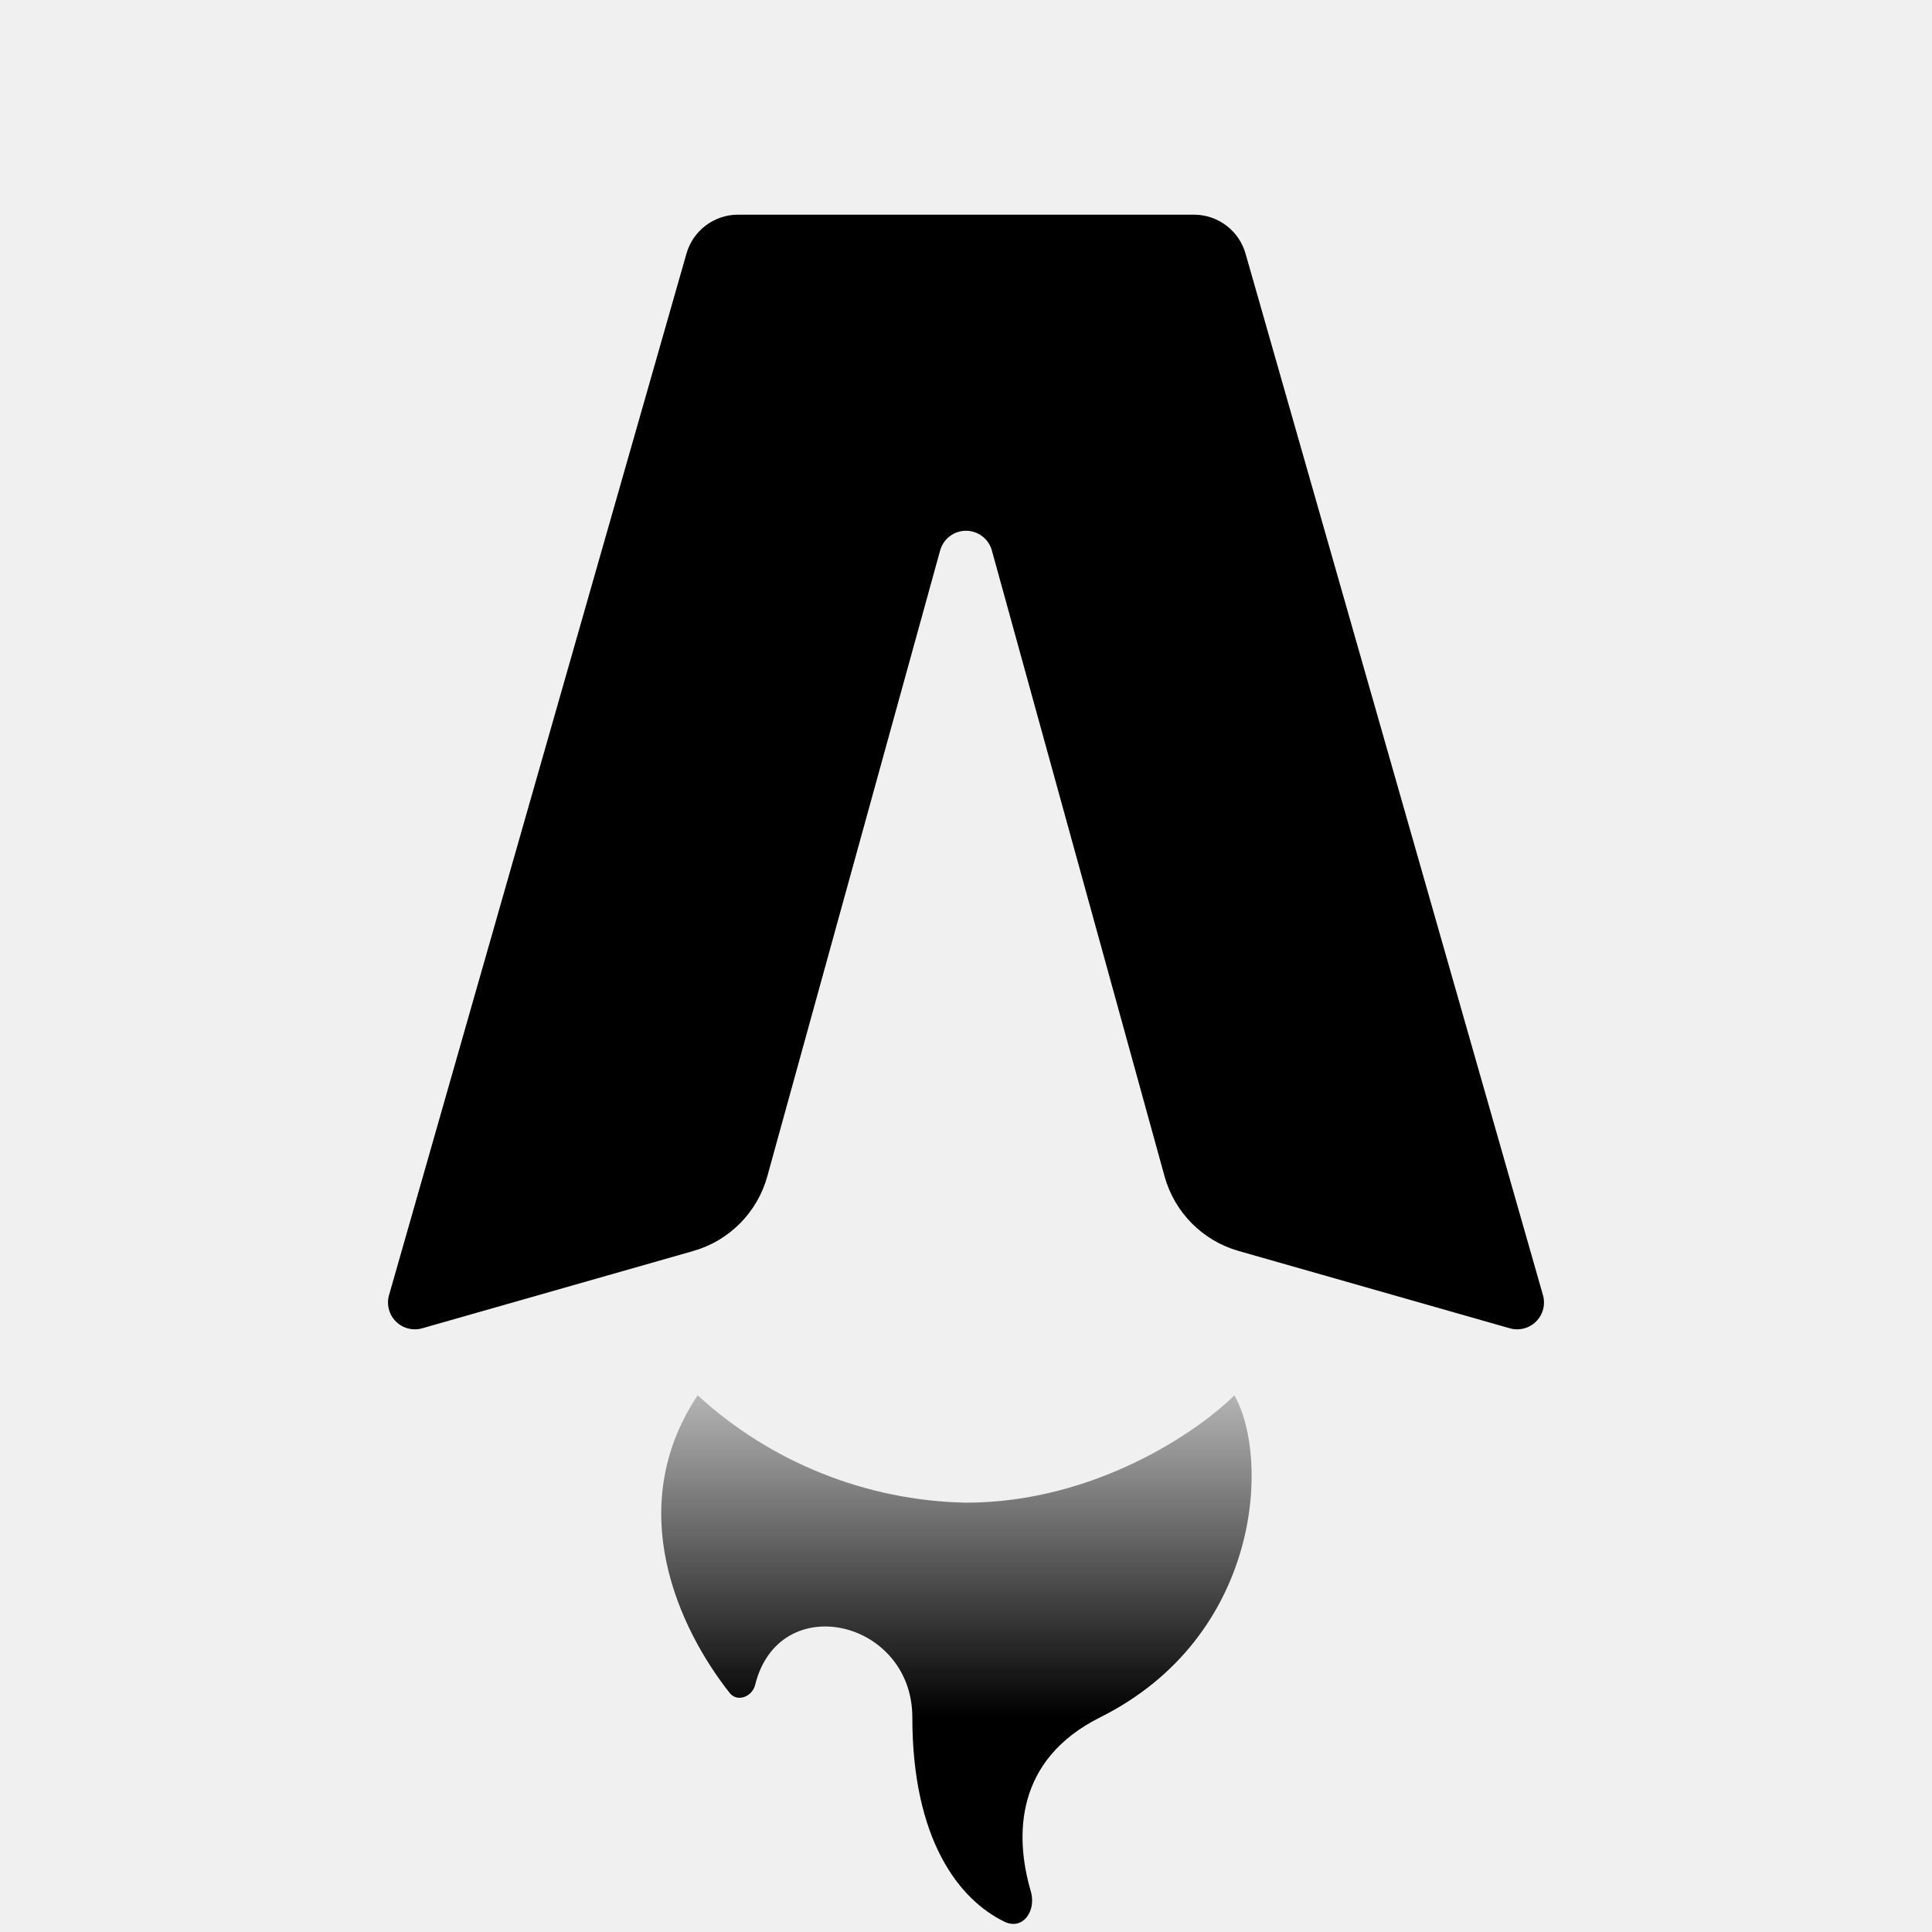
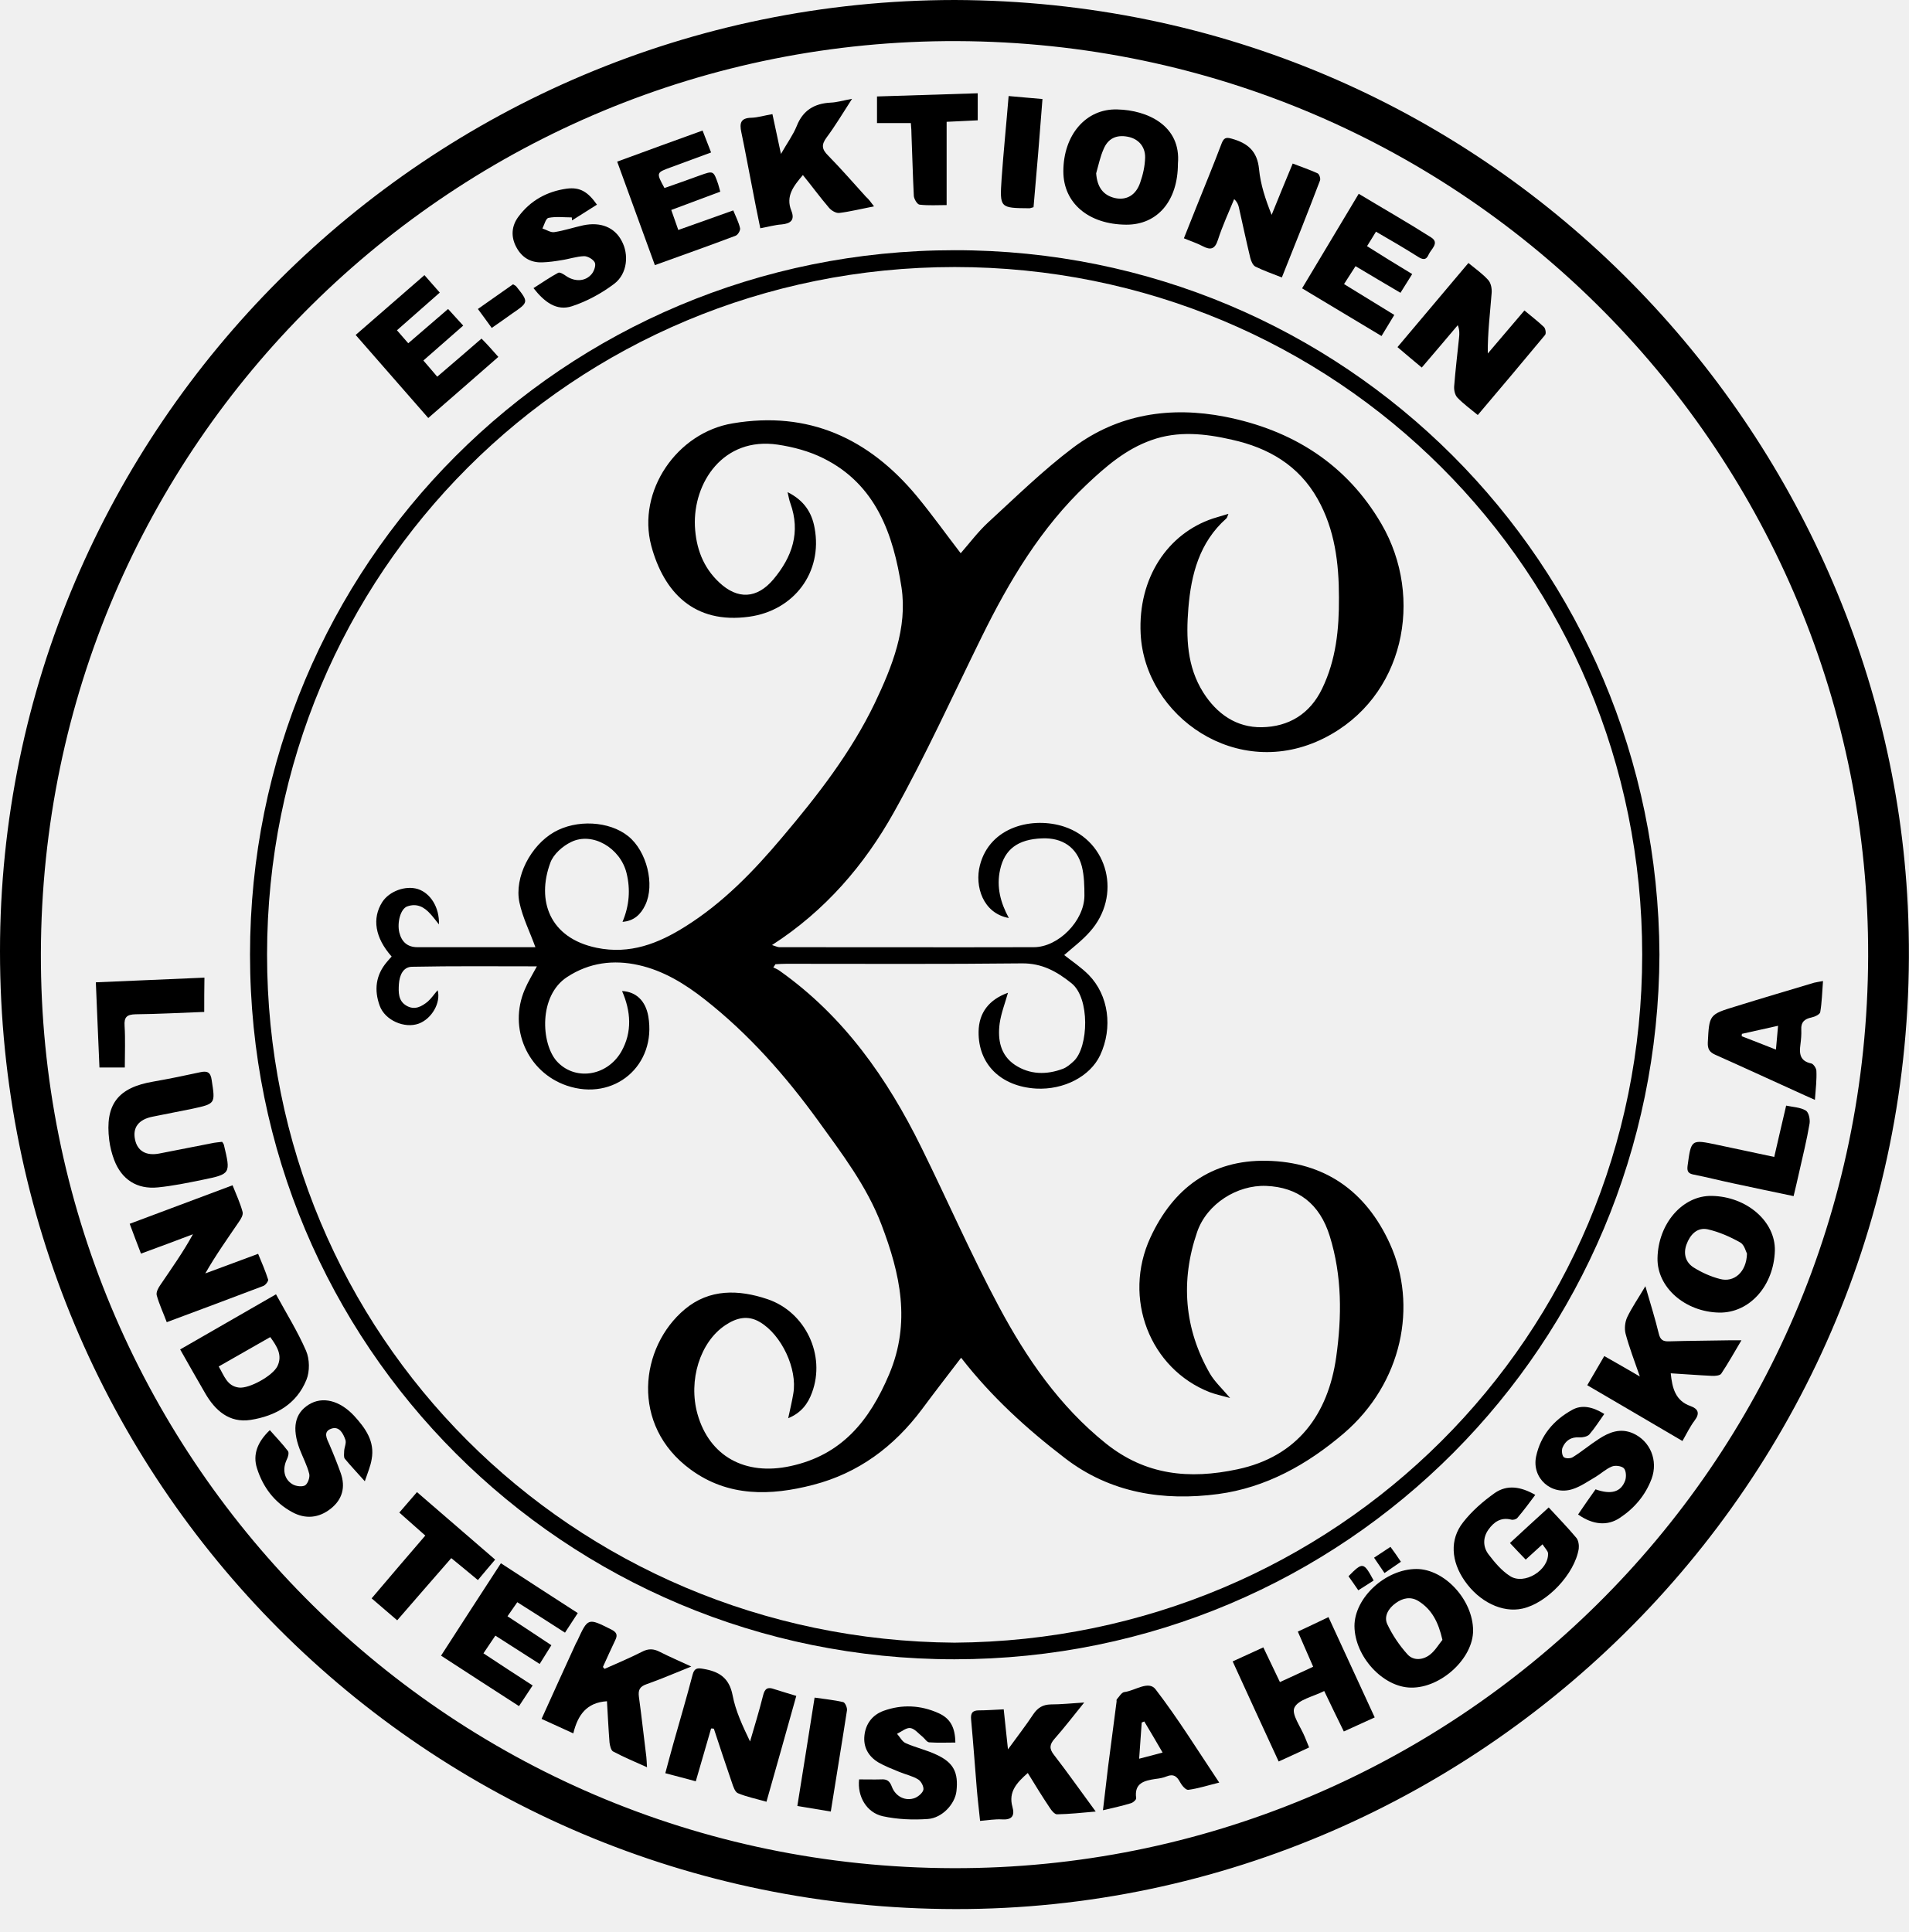
- <svg xmlns="http://www.w3.org/2000/svg" fill="none" viewBox="0 0 36 36">
-   <path fill="#000" d="M22.25 4h-8.5a1 1 0 0 0-.96.73l-5.54 19.4a.5.5 0 0 0 .62.62l5.05-1.44a2 2 0 0 0 1.38-1.4l3.22-11.66a.5.5 0 0 1 .96 0l3.22 11.67a2 2 0 0 0 1.38 1.39l5.05 1.44a.5.5 0 0 0 .62-.62l-5.54-19.4a1 1 0 0 0-.96-.73Z" />
-   <path fill="url(#gradient)" d="M18 28a7.63 7.63 0 0 1-5-2c-1.4 2.1-.35 4.35.6 5.55.14.17.41.07.47-.15.44-1.8 2.93-1.22 2.93.6 0 2.28.87 3.4 1.72 3.81.34.16.59-.2.49-.56-.31-1.05-.29-2.46 1.29-3.25 3-1.5 3.17-4.83 2.5-6-.67.67-2.6 2-5 2Z" />
-   <defs>
-     <linearGradient id="gradient" x1="16" x2="16" y1="32" y2="24" gradientUnits="userSpaceOnUse">
-       <stop stop-color="#000" />
-       <stop offset="1" stop-color="#000" stop-opacity="0" />
-     </linearGradient>
-   </defs>
+ <svg xmlns="http://www.w3.org/2000/svg" width="82" height="83" viewBox="0 0 82 83" fill="none">
  <style>
-     @media (prefers-color-scheme:dark){:root{filter:invert(100%)}}
+     path {
+       fill: black;
+     }
+ 
+     @media (prefers-color-scheme: dark) {
+         path {
+           fill: white;
+         }
+       }
  </style>
+   <path d="M41.012 0C63.974 0.073 80.963 18.397 81.951 38.908C83.103 62.877 63.855 82.051 41.039 82.015C18.278 81.987 0 63.681 0 40.866C0 18.342 18.397 0.018 41.012 0ZM40.957 80.258C62.364 80.304 80.185 63.05 80.249 41.085C80.313 19.614 63.023 1.848 41.113 1.766C19.587 1.683 1.811 19.038 1.756 40.957C1.702 62.401 19.001 80.213 40.957 80.258Z" />
+   <path d="M71.284 41.012C71.22 57.717 57.845 71.275 41.003 71.284C24.252 71.284 10.74 57.818 10.74 41.012C10.74 24.27 24.179 10.749 41.012 10.749C57.744 10.74 71.211 24.188 71.284 41.012ZM41.003 70.57C57.388 70.46 70.543 57.442 70.543 41.012C70.543 24.554 57.378 11.472 41.012 11.472C24.618 11.472 11.481 24.591 11.472 41.003C11.463 57.333 24.527 70.451 41.003 70.57Z" />
+   <path d="M55.064 11.92C54.652 11.756 54.277 11.627 53.929 11.454C53.82 11.399 53.746 11.225 53.71 11.088C53.536 10.365 53.38 9.633 53.216 8.901C53.188 8.792 53.152 8.682 53.015 8.554C52.777 9.13 52.511 9.706 52.319 10.301C52.191 10.704 52.008 10.758 51.661 10.575C51.423 10.447 51.157 10.365 50.856 10.237C51.048 9.761 51.231 9.295 51.414 8.837C51.77 7.95 52.136 7.063 52.475 6.166C52.566 5.937 52.649 5.882 52.905 5.956C53.6 6.148 54.012 6.495 54.085 7.273C54.149 7.932 54.359 8.563 54.625 9.231C54.917 8.508 55.21 7.794 55.53 7.026C55.906 7.172 56.262 7.291 56.601 7.447C56.674 7.483 56.738 7.675 56.701 7.758C56.18 9.13 55.64 10.484 55.064 11.92Z" />
+   <path d="M30.546 74.257C30.336 74.998 30.116 75.73 29.888 76.526C29.458 76.407 29.055 76.306 28.579 76.178C28.698 75.739 28.808 75.318 28.927 74.897C29.201 73.918 29.494 72.94 29.75 71.952C29.824 71.659 29.961 71.65 30.208 71.695C30.876 71.805 31.324 72.071 31.47 72.83C31.598 73.507 31.9 74.147 32.22 74.815C32.413 74.156 32.614 73.498 32.779 72.839C32.852 72.537 32.98 72.464 33.254 72.565C33.556 72.665 33.858 72.748 34.206 72.857C33.776 74.385 33.364 75.867 32.925 77.404C32.477 77.276 32.074 77.194 31.699 77.038C31.571 76.983 31.498 76.754 31.443 76.59C31.177 75.821 30.921 75.044 30.665 74.266C30.629 74.257 30.592 74.257 30.546 74.257Z" />
+   <path d="M61.074 15.79C60.708 15.488 60.397 15.223 60.031 14.912C61.047 13.704 62.053 12.515 63.078 11.298C63.389 11.554 63.691 11.765 63.928 12.03C64.047 12.158 64.093 12.405 64.075 12.597C64.011 13.439 63.901 14.29 63.91 15.186C64.423 14.582 64.935 13.979 65.484 13.338C65.776 13.585 66.069 13.805 66.325 14.052C66.389 14.116 66.426 14.326 66.371 14.39C65.42 15.534 64.459 16.677 63.48 17.83C63.16 17.565 62.858 17.345 62.611 17.089C62.501 16.979 62.456 16.769 62.465 16.604C62.52 15.909 62.602 15.214 62.675 14.518C62.694 14.345 62.703 14.171 62.62 13.97C62.126 14.555 61.623 15.15 61.074 15.79Z" />
+   <path d="M6.056 53.856C5.882 53.408 5.736 53.015 5.571 52.575C7.063 52.017 8.508 51.478 9.99 50.92C10.155 51.331 10.319 51.688 10.42 52.063C10.457 52.191 10.347 52.374 10.255 52.502C9.77 53.216 9.267 53.92 8.819 54.707C9.56 54.433 10.301 54.158 11.088 53.865C11.243 54.24 11.399 54.597 11.518 54.972C11.536 55.036 11.408 55.21 11.307 55.247C9.944 55.768 8.581 56.271 7.163 56.802C7.017 56.409 6.843 56.043 6.733 55.649C6.697 55.521 6.797 55.329 6.889 55.201C7.364 54.497 7.858 53.81 8.288 53.024C7.575 53.298 6.852 53.563 6.056 53.856Z" />
+   <path d="M37.545 8.865C36.978 8.975 36.511 9.093 36.054 9.148C35.916 9.167 35.715 9.048 35.614 8.929C35.23 8.48 34.883 8.005 34.489 7.52C34.087 7.996 33.739 8.426 33.995 9.057C34.151 9.45 33.968 9.606 33.574 9.642C33.291 9.661 33.007 9.743 32.66 9.807C32.532 9.194 32.413 8.599 32.303 8.014C32.147 7.236 32.01 6.459 31.845 5.681C31.763 5.297 31.809 5.068 32.275 5.059C32.559 5.05 32.843 4.958 33.181 4.903C33.3 5.452 33.41 5.965 33.547 6.614C33.812 6.148 34.068 5.8 34.224 5.416C34.489 4.739 34.983 4.446 35.678 4.409C35.944 4.4 36.209 4.318 36.602 4.245C36.2 4.867 35.88 5.407 35.505 5.91C35.276 6.221 35.303 6.413 35.569 6.678C36.136 7.255 36.666 7.868 37.206 8.462C37.316 8.554 37.398 8.673 37.545 8.865Z" />
+   <path d="M25.972 71.695C26.503 71.458 27.052 71.229 27.573 70.964C27.848 70.817 28.076 70.826 28.341 70.964C28.753 71.174 29.183 71.357 29.695 71.595C28.982 71.878 28.378 72.144 27.774 72.354C27.482 72.455 27.408 72.601 27.445 72.894C27.564 73.754 27.655 74.614 27.765 75.483C27.774 75.602 27.784 75.712 27.793 75.922C27.262 75.684 26.786 75.483 26.338 75.245C26.247 75.199 26.201 74.998 26.183 74.861C26.137 74.275 26.109 73.69 26.073 73.086C25.195 73.141 24.819 73.681 24.627 74.467C24.142 74.248 23.722 74.056 23.264 73.845C23.758 72.748 24.243 71.686 24.728 70.625C24.746 70.579 24.774 70.543 24.792 70.506C25.259 69.491 25.249 69.5 26.256 70.003C26.494 70.122 26.539 70.241 26.43 70.46C26.247 70.845 26.073 71.229 25.899 71.613C25.917 71.641 25.945 71.668 25.972 71.695Z" />
+   <path d="M43.116 73.434C43.18 74.001 43.226 74.513 43.299 75.154C43.711 74.586 44.068 74.129 44.388 73.644C44.58 73.361 44.799 73.232 45.138 73.223C45.577 73.223 46.007 73.177 46.574 73.141C46.108 73.717 45.723 74.22 45.303 74.696C45.083 74.943 45.065 75.126 45.275 75.391C45.87 76.16 46.428 76.956 47.068 77.825C46.446 77.88 45.925 77.935 45.403 77.944C45.303 77.944 45.165 77.779 45.092 77.66C44.772 77.184 44.47 76.691 44.15 76.169C43.683 76.581 43.308 76.974 43.491 77.624C43.601 78.008 43.464 78.191 43.043 78.163C42.741 78.145 42.439 78.2 42.101 78.227C42.055 77.761 42 77.331 41.963 76.892C41.881 75.885 41.808 74.888 41.716 73.882C41.689 73.608 41.762 73.479 42.046 73.479C42.375 73.479 42.723 73.452 43.116 73.434Z" />
+   <path d="M70.68 55.256C70.9 56.015 71.101 56.656 71.256 57.296C71.32 57.561 71.439 57.635 71.695 57.625C72.565 57.598 73.434 57.598 74.303 57.58C74.431 57.58 74.559 57.58 74.806 57.58C74.486 58.119 74.23 58.577 73.937 59.016C73.882 59.098 73.662 59.117 73.525 59.107C72.949 59.08 72.373 59.034 71.769 58.998C71.833 59.638 71.97 60.178 72.62 60.406C72.949 60.525 73.031 60.718 72.793 61.029C72.601 61.285 72.464 61.568 72.272 61.907C70.9 61.102 69.564 60.315 68.183 59.51C68.439 59.071 68.667 58.687 68.914 58.257C69.418 58.54 69.875 58.806 70.442 59.135C70.204 58.449 69.985 57.882 69.829 57.296C69.774 57.076 69.802 56.793 69.902 56.582C70.104 56.162 70.378 55.768 70.68 55.256Z" />
+   <path d="M56.884 72.647C56.4 72.894 55.768 73.013 55.604 73.361C55.466 73.644 55.878 74.193 56.052 74.623C56.107 74.76 56.162 74.897 56.235 75.071C55.805 75.272 55.393 75.465 54.927 75.675C54.268 74.248 53.618 72.839 52.951 71.375C53.408 71.165 53.81 70.982 54.268 70.772C54.506 71.275 54.734 71.75 54.981 72.263C55.466 72.043 55.915 71.833 56.409 71.604C56.189 71.101 55.979 70.616 55.75 70.094C56.18 69.893 56.592 69.701 57.067 69.472C57.726 70.9 58.376 72.318 59.053 73.781C58.595 73.992 58.174 74.184 57.726 74.385C57.433 73.8 57.177 73.251 56.884 72.647Z" />
+   <path d="M11.856 55.604C12.314 56.445 12.789 57.205 13.146 58.028C13.302 58.385 13.311 58.915 13.165 59.272C12.744 60.324 11.829 60.836 10.758 61.001C9.853 61.138 9.24 60.599 8.81 59.848C8.462 59.245 8.115 58.641 7.739 57.973C9.103 57.186 10.438 56.418 11.856 55.604ZM11.609 57.442C10.877 57.863 10.155 58.275 9.395 58.705C9.633 59.107 9.752 59.547 10.264 59.611C10.704 59.665 11.719 59.107 11.92 58.687C12.14 58.22 11.902 57.845 11.609 57.442Z" />
+   <path d="M73.855 56.39C72.382 56.363 71.174 55.302 71.201 54.048C71.229 52.566 72.281 51.35 73.534 51.377C75.035 51.404 76.27 52.475 76.242 53.728C76.197 55.238 75.154 56.409 73.855 56.39ZM75.044 53.856C74.998 53.774 74.934 53.481 74.76 53.38C74.321 53.133 73.845 52.923 73.361 52.813C72.903 52.713 72.601 53.042 72.446 53.463C72.299 53.865 72.409 54.24 72.766 54.46C73.104 54.67 73.489 54.844 73.882 54.945C74.486 55.11 75.025 54.652 75.044 53.856Z" />
+   <path d="M50.599 7.035C50.599 8.627 49.721 9.661 48.376 9.652C46.766 9.642 45.678 8.728 45.678 7.364C45.678 5.8 46.647 4.657 48.001 4.702C49.273 4.73 50.746 5.388 50.599 7.035ZM47.087 7.447C47.132 8.041 47.388 8.389 47.892 8.508C48.386 8.618 48.797 8.389 48.98 7.84C49.099 7.502 49.181 7.136 49.191 6.77C49.2 6.285 48.889 5.956 48.44 5.873C47.956 5.782 47.599 5.946 47.407 6.404C47.26 6.733 47.187 7.099 47.087 7.447Z" />
+   <path d="M60.846 67.405C62.044 67.405 63.27 68.722 63.279 70.04C63.288 71.238 61.907 72.519 60.617 72.501C59.409 72.491 58.193 71.165 58.183 69.857C58.183 68.64 59.519 67.405 60.846 67.405ZM61.962 70.451C61.788 69.683 61.504 69.143 60.937 68.786C60.599 68.576 60.26 68.649 59.958 68.869C59.647 69.088 59.437 69.436 59.592 69.774C59.812 70.241 60.114 70.689 60.461 71.073C60.718 71.357 61.129 71.32 61.431 71.082C61.66 70.9 61.815 70.625 61.962 70.451Z" />
+   <path d="M66.261 66.344C65.987 66.591 65.786 66.774 65.539 67.002C65.319 66.774 65.109 66.554 64.862 66.289C65.429 65.767 65.96 65.273 66.527 64.761C66.948 65.219 67.35 65.63 67.716 66.069C67.807 66.179 67.835 66.389 67.817 66.536C67.643 67.615 66.463 68.869 65.401 69.106C64.541 69.299 63.544 68.823 62.913 67.908C62.337 67.076 62.264 66.142 62.849 65.401C63.224 64.917 63.709 64.496 64.212 64.139C64.743 63.773 65.328 63.864 65.95 64.221C65.685 64.578 65.447 64.898 65.182 65.209C65.127 65.273 64.99 65.31 64.907 65.282C64.468 65.173 64.166 65.392 63.938 65.713C63.691 66.06 63.7 66.463 63.947 66.783C64.212 67.13 64.505 67.478 64.862 67.707C65.475 68.109 66.527 67.46 66.499 66.737C66.499 66.636 66.371 66.517 66.261 66.344Z" />
+   <path d="M9.542 49.053C9.587 49.117 9.606 49.145 9.615 49.172C9.917 50.435 9.917 50.435 8.673 50.691C8.051 50.819 7.419 50.947 6.788 51.011C5.882 51.103 5.224 50.673 4.904 49.831C4.803 49.566 4.73 49.273 4.693 48.989C4.501 47.452 5.059 46.721 6.596 46.464C7.273 46.345 7.941 46.208 8.609 46.062C8.901 45.998 9.048 46.062 9.093 46.4C9.249 47.416 9.267 47.416 8.252 47.635C7.685 47.754 7.117 47.855 6.55 47.974C5.956 48.093 5.69 48.44 5.8 48.953C5.901 49.447 6.276 49.666 6.843 49.556C7.593 49.41 8.334 49.264 9.084 49.117C9.24 49.081 9.404 49.072 9.542 49.053Z" />
+   <path d="M21.407 15.333C20.401 16.211 19.431 17.062 18.397 17.958C17.354 16.769 16.33 15.589 15.278 14.39C16.275 13.521 17.235 12.689 18.233 11.82C18.452 12.076 18.663 12.305 18.891 12.57C18.278 13.11 17.684 13.631 17.052 14.189C17.217 14.381 17.363 14.546 17.537 14.747C18.105 14.262 18.654 13.787 19.248 13.274C19.468 13.512 19.66 13.732 19.898 13.988C19.321 14.491 18.772 14.976 18.187 15.488C18.388 15.717 18.571 15.936 18.782 16.183C19.422 15.634 20.044 15.104 20.684 14.546C20.95 14.811 21.16 15.058 21.407 15.333Z" />
+   <path d="M30.94 8.234C30.226 8.499 29.549 8.755 28.835 9.02C28.936 9.313 29.028 9.569 29.137 9.88C29.924 9.597 30.683 9.331 31.498 9.039C31.608 9.313 31.736 9.551 31.791 9.807C31.809 9.899 31.699 10.091 31.598 10.127C30.464 10.557 29.32 10.96 28.131 11.39C27.591 9.899 27.061 8.444 26.512 6.944C27.756 6.486 28.936 6.056 30.18 5.608C30.299 5.919 30.409 6.203 30.546 6.55C29.942 6.77 29.375 6.98 28.808 7.191C28.186 7.419 28.186 7.419 28.543 8.078C29.046 7.904 29.558 7.721 30.061 7.538C30.647 7.328 30.647 7.328 30.848 7.904C30.876 7.987 30.894 8.078 30.94 8.234Z" />
+   <path d="M24.819 69.299C24.627 69.591 24.463 69.847 24.27 70.14C23.575 69.692 22.917 69.271 22.221 68.832C22.084 69.033 21.956 69.216 21.8 69.436C22.432 69.847 23.035 70.25 23.685 70.68C23.52 70.945 23.365 71.192 23.182 71.485C22.532 71.073 21.919 70.68 21.279 70.268C21.114 70.515 20.95 70.753 20.767 71.028C21.471 71.494 22.157 71.942 22.88 72.409C22.688 72.702 22.505 72.976 22.294 73.296C21.178 72.574 20.081 71.869 18.946 71.128C19.806 69.793 20.648 68.494 21.517 67.158C22.633 67.89 23.703 68.576 24.819 69.299Z" />
+   <path d="M60.663 11.774C60.48 12.067 60.333 12.305 60.159 12.579C59.501 12.195 58.879 11.82 58.229 11.435C58.074 11.682 57.927 11.911 57.735 12.204C58.449 12.643 59.144 13.073 59.894 13.53C59.702 13.841 59.537 14.116 59.345 14.436C58.202 13.75 57.086 13.082 55.933 12.387C56.756 11.015 57.552 9.688 58.366 8.325C59.428 8.965 60.471 9.56 61.477 10.2C61.852 10.438 61.468 10.704 61.367 10.941C61.257 11.198 61.102 11.152 60.901 11.024C60.324 10.658 59.739 10.319 59.107 9.953C58.97 10.173 58.87 10.347 58.723 10.575C59.373 10.987 59.995 11.371 60.663 11.774Z" />
+   <path d="M36.904 76.444C37.243 76.444 37.545 76.453 37.847 76.444C38.103 76.425 38.222 76.517 38.313 76.764C38.478 77.194 38.908 77.395 39.31 77.239C39.457 77.175 39.64 77.02 39.667 76.883C39.685 76.745 39.566 76.517 39.438 76.444C39.201 76.297 38.899 76.233 38.633 76.123C38.322 75.995 38.011 75.876 37.728 75.712C37.307 75.456 37.078 75.062 37.133 74.559C37.188 74.047 37.481 73.671 37.956 73.498C38.743 73.214 39.548 73.251 40.317 73.598C40.829 73.827 41.03 74.22 41.039 74.861C40.664 74.861 40.289 74.879 39.914 74.852C39.813 74.843 39.731 74.696 39.631 74.614C39.457 74.477 39.292 74.266 39.109 74.239C38.935 74.211 38.725 74.394 38.533 74.486C38.661 74.623 38.752 74.824 38.908 74.888C39.338 75.08 39.804 75.181 40.225 75.382C40.966 75.721 41.177 76.151 41.085 76.956C41.021 77.496 40.481 78.099 39.859 78.145C39.219 78.191 38.551 78.163 37.92 78.026C37.225 77.871 36.822 77.175 36.904 76.444Z" />
+   <path d="M68.539 63.983C69.207 64.221 69.628 64.102 69.811 63.608C69.866 63.453 69.857 63.188 69.756 63.078C69.655 62.977 69.381 62.941 69.235 63.005C68.988 63.105 68.777 63.306 68.549 63.444C68.219 63.636 67.899 63.864 67.551 63.974C66.646 64.267 65.786 63.499 65.987 62.566C66.179 61.669 66.737 61.01 67.533 60.571C67.936 60.342 68.402 60.425 68.914 60.745C68.704 61.038 68.512 61.349 68.274 61.623C68.192 61.715 67.99 61.76 67.844 61.751C67.487 61.724 67.249 61.889 67.121 62.19C67.076 62.3 67.094 62.511 67.167 62.593C67.24 62.666 67.46 62.666 67.56 62.602C67.945 62.364 68.301 62.062 68.686 61.815C69.134 61.523 69.61 61.34 70.149 61.577C70.89 61.907 71.238 62.748 70.945 63.535C70.68 64.24 70.204 64.798 69.582 65.209C69.052 65.566 68.42 65.511 67.789 65.063C68.027 64.706 68.274 64.359 68.539 63.983Z" />
+   <path d="M25.643 8.792C25.286 9.02 24.929 9.24 24.572 9.469C24.572 9.423 24.563 9.386 24.563 9.34C24.234 9.34 23.886 9.295 23.566 9.359C23.447 9.377 23.383 9.651 23.301 9.816C23.475 9.871 23.658 9.999 23.813 9.972C24.234 9.908 24.637 9.77 25.057 9.679C25.807 9.523 26.402 9.77 26.704 10.347C27.024 10.932 26.951 11.756 26.393 12.186C25.853 12.597 25.213 12.945 24.572 13.155C23.905 13.375 23.383 12.972 22.917 12.378C23.292 12.14 23.621 11.911 23.978 11.719C24.051 11.682 24.216 11.783 24.316 11.856C24.691 12.112 25.149 12.103 25.423 11.765C25.524 11.637 25.606 11.399 25.551 11.28C25.487 11.143 25.249 11.005 25.094 11.005C24.765 11.015 24.435 11.133 24.106 11.179C23.841 11.225 23.566 11.262 23.292 11.271C22.788 11.289 22.413 11.06 22.176 10.612C21.938 10.164 21.974 9.706 22.267 9.313C22.779 8.618 23.493 8.224 24.344 8.105C24.911 8.032 25.249 8.233 25.643 8.792Z" />
+   <path d="M15.671 63.636C15.314 63.233 15.049 62.959 14.811 62.666C14.756 62.593 14.784 62.447 14.784 62.337C14.793 62.172 14.884 61.998 14.839 61.861C14.747 61.596 14.582 61.257 14.235 61.376C13.86 61.504 14.043 61.815 14.152 62.062C14.326 62.465 14.491 62.877 14.637 63.288C14.848 63.883 14.71 64.413 14.216 64.807C13.704 65.219 13.119 65.273 12.552 64.962C11.792 64.551 11.298 63.892 11.042 63.087C10.841 62.474 11.079 61.925 11.591 61.44C11.865 61.751 12.131 62.026 12.368 62.337C12.423 62.41 12.378 62.584 12.323 62.694C12.121 63.114 12.195 63.553 12.579 63.773C12.725 63.855 12.991 63.883 13.11 63.81C13.229 63.727 13.32 63.462 13.283 63.316C13.192 62.95 13.009 62.611 12.872 62.254C12.533 61.349 12.661 60.718 13.265 60.342C13.851 59.977 14.592 60.159 15.214 60.827C15.698 61.358 16.11 61.925 15.964 62.694C15.918 62.986 15.799 63.252 15.671 63.636Z" />
+   <path d="M47.379 77.77C47.462 77.093 47.526 76.498 47.599 75.904C47.718 74.971 47.846 74.037 47.965 73.095C47.965 73.068 47.956 73.022 47.974 73.004C48.075 72.894 48.175 72.711 48.294 72.693C48.752 72.638 49.337 72.18 49.639 72.574C50.609 73.836 51.45 75.199 52.374 76.581C51.889 76.7 51.468 76.837 51.048 76.892C50.938 76.91 50.764 76.7 50.691 76.562C50.554 76.306 50.407 76.197 50.115 76.315C49.959 76.379 49.794 76.407 49.63 76.425C49.154 76.498 48.715 76.599 48.806 77.249C48.816 77.313 48.678 77.441 48.578 77.468C48.221 77.578 47.846 77.66 47.379 77.77ZM49.941 75.291C49.657 74.806 49.41 74.376 49.154 73.955C49.117 73.973 49.081 73.983 49.044 74.001C49.008 74.504 48.971 75.007 48.934 75.556C49.309 75.455 49.602 75.382 49.941 75.291Z" />
+   <path d="M77.962 47.251C77.624 47.096 77.377 46.995 77.13 46.876C75.977 46.355 74.833 45.824 73.681 45.312C73.434 45.202 73.351 45.065 73.361 44.79C73.424 43.592 73.415 43.583 74.559 43.235C75.675 42.887 76.8 42.558 77.925 42.219C78.026 42.192 78.127 42.183 78.31 42.146C78.273 42.622 78.264 43.052 78.191 43.482C78.172 43.583 77.953 43.683 77.816 43.711C77.514 43.775 77.358 43.912 77.377 44.232C77.386 44.443 77.367 44.662 77.34 44.873C77.285 45.275 77.322 45.586 77.807 45.687C77.898 45.705 78.026 45.897 78.026 46.007C78.044 46.382 77.999 46.766 77.962 47.251ZM76.288 45.092C76.325 44.726 76.343 44.443 76.379 44.068C75.812 44.196 75.318 44.305 74.824 44.415C74.824 44.452 74.824 44.479 74.815 44.516C75.272 44.69 75.73 44.873 76.288 45.092Z" />
+   <path d="M18.269 65.969C17.885 65.63 17.537 65.319 17.153 64.981C17.418 64.679 17.647 64.404 17.912 64.102C19.038 65.072 20.126 66.014 21.27 67.002C21.023 67.295 20.785 67.57 20.529 67.881C20.145 67.56 19.788 67.268 19.385 66.938C18.608 67.826 17.848 68.704 17.062 69.61C16.687 69.29 16.348 68.997 15.964 68.667C16.723 67.771 17.473 66.893 18.269 65.969Z" />
+   <path d="M39.127 5.288C38.624 5.288 38.176 5.288 37.673 5.288C37.673 4.931 37.673 4.574 37.673 4.144C39.082 4.098 40.518 4.053 42 4.007C42 4.382 42 4.757 42 5.169C41.57 5.187 41.131 5.215 40.664 5.233C40.664 6.413 40.664 7.566 40.664 8.81C40.28 8.81 39.887 8.837 39.502 8.792C39.402 8.782 39.265 8.554 39.255 8.416C39.21 7.547 39.191 6.687 39.155 5.818C39.155 5.663 39.146 5.498 39.127 5.288Z" />
+   <path d="M76.215 49.703C76.389 48.962 76.544 48.258 76.727 47.498C77.029 47.562 77.34 47.571 77.569 47.709C77.697 47.782 77.761 48.084 77.733 48.267C77.615 48.971 77.441 49.666 77.285 50.362C77.212 50.682 77.139 51.011 77.047 51.386C76.16 51.203 75.309 51.02 74.449 50.837C73.882 50.718 73.324 50.572 72.757 50.462C72.528 50.416 72.464 50.334 72.491 50.096C72.647 48.944 72.638 48.944 73.763 49.181C74.568 49.355 75.373 49.52 76.215 49.703Z" />
+   <path d="M8.773 43.473C7.767 43.51 6.797 43.564 5.827 43.574C5.452 43.583 5.324 43.692 5.352 44.077C5.388 44.653 5.361 45.229 5.361 45.861C5.041 45.861 4.684 45.861 4.272 45.861C4.217 44.662 4.172 43.455 4.117 42.201C5.699 42.137 7.218 42.064 8.782 42C8.773 42.503 8.773 42.942 8.773 43.473Z" />
+   <path d="M44.397 8.901C44.287 8.929 44.26 8.947 44.232 8.947C42.951 8.938 42.942 8.938 43.025 7.685C43.107 6.523 43.226 5.361 43.327 4.126C43.811 4.172 44.269 4.208 44.781 4.254C44.662 5.827 44.534 7.364 44.397 8.901Z" />
+   <path d="M35.688 77.825C35.184 77.743 34.745 77.669 34.251 77.587C34.498 76.041 34.745 74.513 34.992 72.93C35.422 72.995 35.825 73.031 36.218 73.123C36.301 73.141 36.401 73.361 36.383 73.479C36.163 74.907 35.925 76.325 35.688 77.825Z" />
+   <path d="M21.123 14.088C20.922 13.814 20.748 13.567 20.529 13.274C21.041 12.917 21.544 12.561 22.038 12.213C22.111 12.259 22.157 12.277 22.176 12.305C22.715 12.982 22.715 12.982 21.993 13.476C21.727 13.668 21.453 13.86 21.123 14.088Z" />
+   <path d="M60.178 67.094C59.931 67.268 59.72 67.405 59.473 67.579C59.318 67.35 59.19 67.158 59.025 66.92C59.263 66.764 59.483 66.618 59.73 66.454C59.885 66.664 60.013 66.847 60.178 67.094Z" />
+   <path d="M59.007 67.899C58.778 68.045 58.586 68.173 58.348 68.32C58.193 68.091 58.055 67.899 57.927 67.716C58.54 67.094 58.577 67.103 59.007 67.899Z" />
+   <path d="M33.831 21.142C34.544 21.499 34.873 22.02 34.992 22.679C35.349 24.591 34.105 26.228 32.184 26.494C29.814 26.823 28.515 25.442 27.976 23.447C27.354 21.096 29.082 18.58 31.479 18.187C34.736 17.638 37.325 18.836 39.384 21.316C40.033 22.102 40.628 22.935 41.268 23.767C41.652 23.328 42.009 22.852 42.43 22.459C43.628 21.361 44.799 20.209 46.098 19.23C48.029 17.784 50.279 17.446 52.621 17.903C55.512 18.471 57.845 19.934 59.345 22.514C61.184 25.679 60.333 29.97 56.884 31.708C53.143 33.593 49.172 30.766 48.998 27.225C48.88 24.829 50.16 22.926 52.1 22.276C52.301 22.212 52.502 22.157 52.768 22.075C52.722 22.185 52.713 22.249 52.676 22.276C51.523 23.301 51.167 24.673 51.048 26.128C50.947 27.39 50.984 28.634 51.688 29.75C52.274 30.674 53.115 31.26 54.204 31.242C55.357 31.223 56.271 30.674 56.793 29.586C57.397 28.341 57.525 27.015 57.516 25.67C57.516 24.197 57.342 22.752 56.601 21.435C55.786 19.989 54.487 19.239 52.923 18.891C51.77 18.626 50.599 18.498 49.456 18.91C48.367 19.294 47.507 20.035 46.684 20.812C44.717 22.67 43.354 24.957 42.174 27.354C40.93 29.878 39.768 32.449 38.396 34.901C37.133 37.16 35.45 39.127 33.163 40.6C33.318 40.646 33.401 40.692 33.474 40.692C37.115 40.692 40.765 40.701 44.406 40.692C45.467 40.692 46.574 39.557 46.583 38.487C46.583 38.066 46.574 37.627 46.474 37.225C46.263 36.401 45.632 35.98 44.763 36.017C43.729 36.054 43.153 36.484 42.961 37.362C42.796 38.103 42.979 38.78 43.336 39.438C42.22 39.237 41.863 38.066 42.092 37.179C42.521 35.495 44.379 35.075 45.714 35.514C47.617 36.145 48.193 38.487 46.821 40.024C46.492 40.399 46.089 40.701 45.714 41.03C46.053 41.296 46.437 41.552 46.766 41.881C47.626 42.759 47.809 44.15 47.26 45.33C46.83 46.245 45.696 46.83 44.507 46.766C42.988 46.675 42.018 45.714 42.037 44.324C42.046 43.51 42.485 42.942 43.299 42.65C43.18 43.08 43.006 43.519 42.942 43.967C42.851 44.662 42.97 45.33 43.601 45.751C44.241 46.172 44.955 46.181 45.659 45.916C45.833 45.852 45.998 45.705 46.135 45.577C46.757 44.973 46.83 42.878 46.025 42.238C45.385 41.726 44.754 41.378 43.894 41.387C40.527 41.424 37.151 41.405 33.785 41.405C33.629 41.405 33.465 41.414 33.309 41.424C33.282 41.469 33.254 41.515 33.218 41.561C33.309 41.607 33.41 41.643 33.492 41.707C36.246 43.656 38.112 46.318 39.576 49.291C40.701 51.569 41.716 53.902 42.915 56.143C44.095 58.348 45.504 60.406 47.498 62.007C49.209 63.38 51.084 63.563 53.152 63.123C55.75 62.575 57.049 60.745 57.397 58.312C57.644 56.564 57.653 54.817 57.122 53.106C56.692 51.715 55.759 51.002 54.387 50.947C53.152 50.901 51.844 51.706 51.423 52.932C50.709 55.018 50.865 57.077 51.972 59.007C52.173 59.354 52.484 59.638 52.841 60.059C52.475 59.958 52.219 59.903 51.972 59.812C49.392 58.806 48.212 55.768 49.419 53.161C50.398 51.048 52.036 49.822 54.405 49.868C56.884 49.913 58.668 51.157 59.702 53.426C60.91 56.079 60.242 59.418 57.726 61.577C56.153 62.922 54.378 63.91 52.328 64.185C49.977 64.496 47.699 64.148 45.742 62.639C44.104 61.385 42.586 60.004 41.286 58.33C40.719 59.071 40.152 59.803 39.603 60.544C38.405 62.145 36.877 63.288 34.928 63.791C33.099 64.267 31.278 64.313 29.668 63.133C27.061 61.23 27.482 57.863 29.421 56.244C30.473 55.366 31.726 55.393 32.971 55.814C34.599 56.363 35.477 58.22 34.883 59.821C34.709 60.306 34.416 60.699 33.858 60.928C33.94 60.544 34.023 60.205 34.078 59.867C34.261 58.806 33.574 57.351 32.65 56.802C32.12 56.482 31.626 56.619 31.159 56.93C30.071 57.653 29.558 59.3 29.961 60.745C30.473 62.566 32.01 63.407 33.95 62.986C36.163 62.511 37.353 61.029 38.194 59.043C39.137 56.811 38.67 54.725 37.865 52.612C37.234 50.956 36.163 49.556 35.139 48.139C33.739 46.208 32.166 44.424 30.281 42.942C29.421 42.265 28.497 41.698 27.427 41.46C26.356 41.222 25.313 41.35 24.362 41.973C23.127 42.778 23.246 44.818 23.905 45.577C24.664 46.437 26.055 46.263 26.686 45.184C27.171 44.333 27.097 43.436 26.722 42.576C27.317 42.604 27.729 42.988 27.848 43.656C28.213 45.769 26.384 47.334 24.344 46.638C22.66 46.062 21.828 44.177 22.541 42.512C22.679 42.183 22.871 41.872 23.063 41.515C21.242 41.515 19.468 41.497 17.693 41.533C17.309 41.543 17.162 41.908 17.135 42.275C17.116 42.622 17.098 42.997 17.464 43.208C17.812 43.409 18.114 43.244 18.379 43.025C18.535 42.887 18.654 42.704 18.8 42.54C18.946 43.07 18.553 43.766 17.986 43.976C17.382 44.196 16.54 43.839 16.311 43.208C16.064 42.531 16.138 41.89 16.622 41.323C16.687 41.241 16.76 41.167 16.824 41.094C16.11 40.289 15.973 39.457 16.421 38.752C16.723 38.286 17.418 38.03 17.949 38.194C18.489 38.368 18.882 38.981 18.855 39.713C18.708 39.53 18.608 39.393 18.498 39.274C18.224 38.963 17.903 38.789 17.483 38.944C17.208 39.054 17.052 39.621 17.153 40.061C17.254 40.463 17.501 40.692 17.931 40.692C18.727 40.692 19.513 40.692 20.309 40.692C21.224 40.692 22.13 40.692 22.999 40.692C22.761 40.033 22.45 39.42 22.313 38.771C22.084 37.682 22.798 36.328 23.795 35.752C24.765 35.194 26.173 35.267 26.988 35.925C27.784 36.566 28.14 38.002 27.719 38.88C27.527 39.283 27.235 39.566 26.741 39.603C27.033 38.908 27.088 38.213 26.914 37.508C26.649 36.429 25.451 35.724 24.536 36.172C24.17 36.346 23.767 36.703 23.639 37.069C23.045 38.679 23.593 40.298 25.634 40.719C27.061 41.012 28.277 40.536 29.439 39.804C31.059 38.789 32.376 37.426 33.593 35.98C35.111 34.187 36.557 32.33 37.581 30.199C38.322 28.643 38.99 26.978 38.725 25.231C38.377 22.971 37.636 20.812 35.367 19.687C34.764 19.385 34.078 19.202 33.41 19.102C31.068 18.754 29.769 20.739 29.851 22.605C29.897 23.539 30.199 24.371 30.894 25.021C31.69 25.771 32.522 25.725 33.227 24.884C34.032 23.923 34.398 22.862 33.95 21.617C33.895 21.471 33.885 21.361 33.831 21.142Z" />
</svg>
